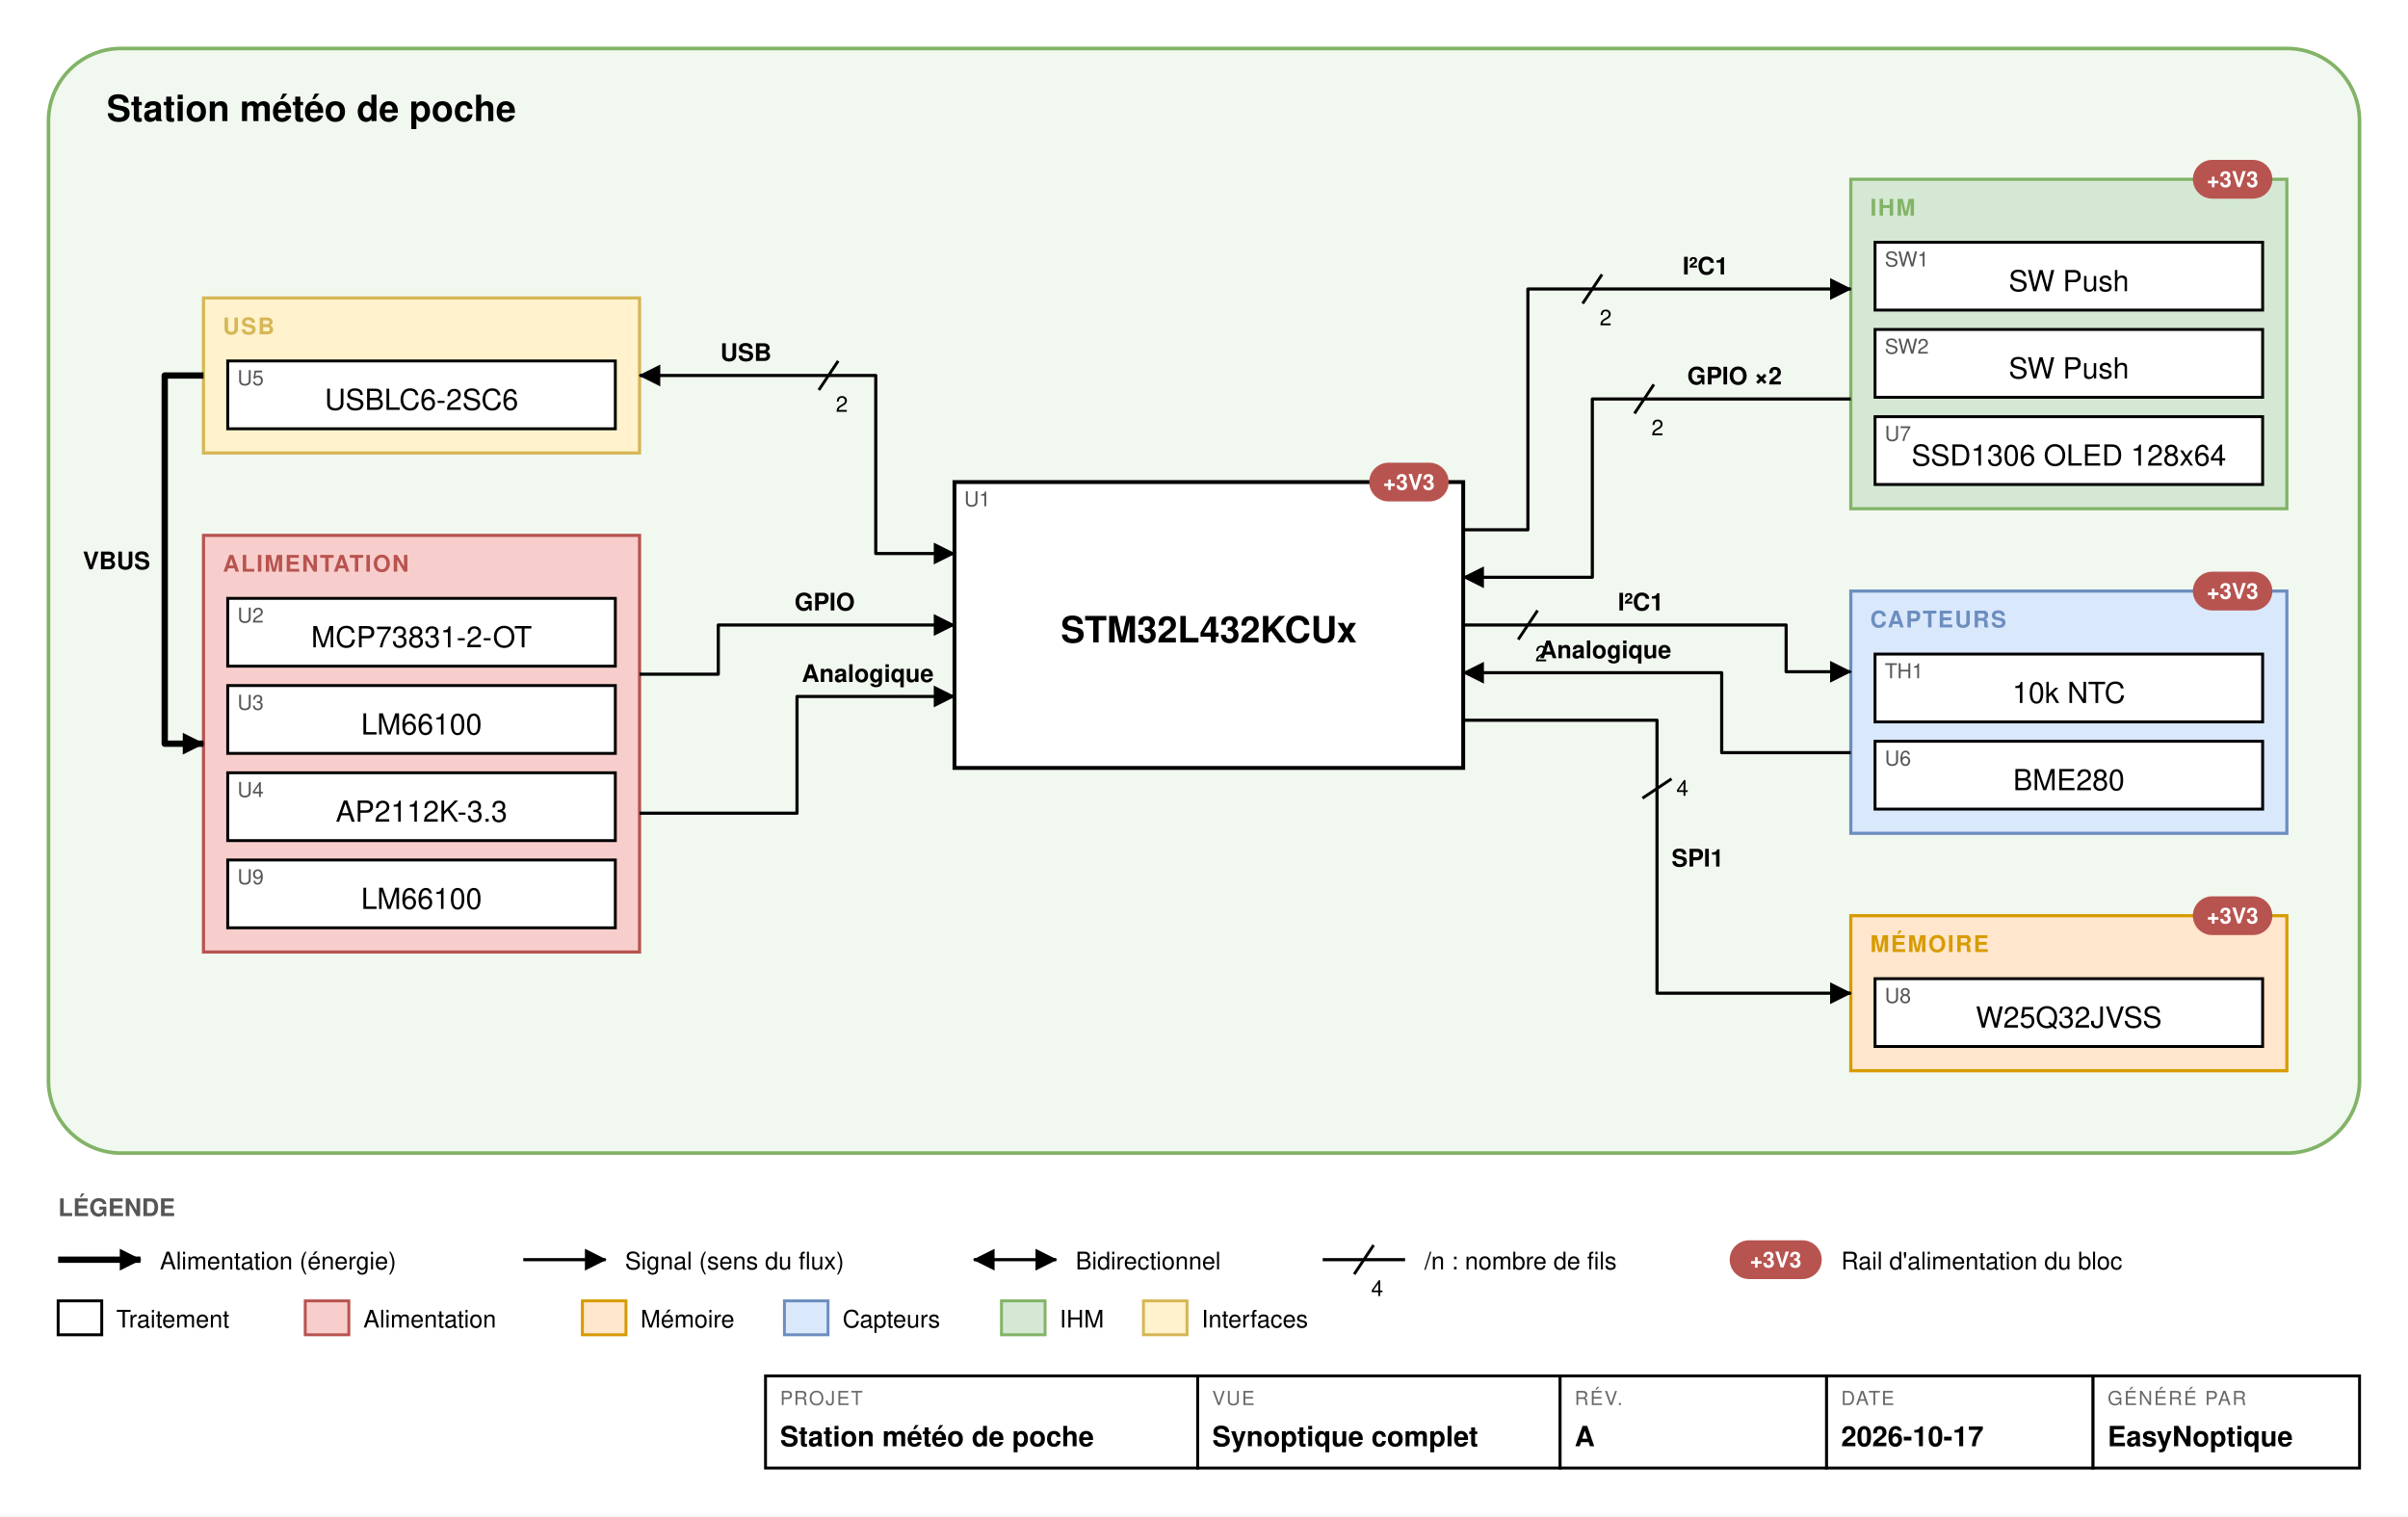
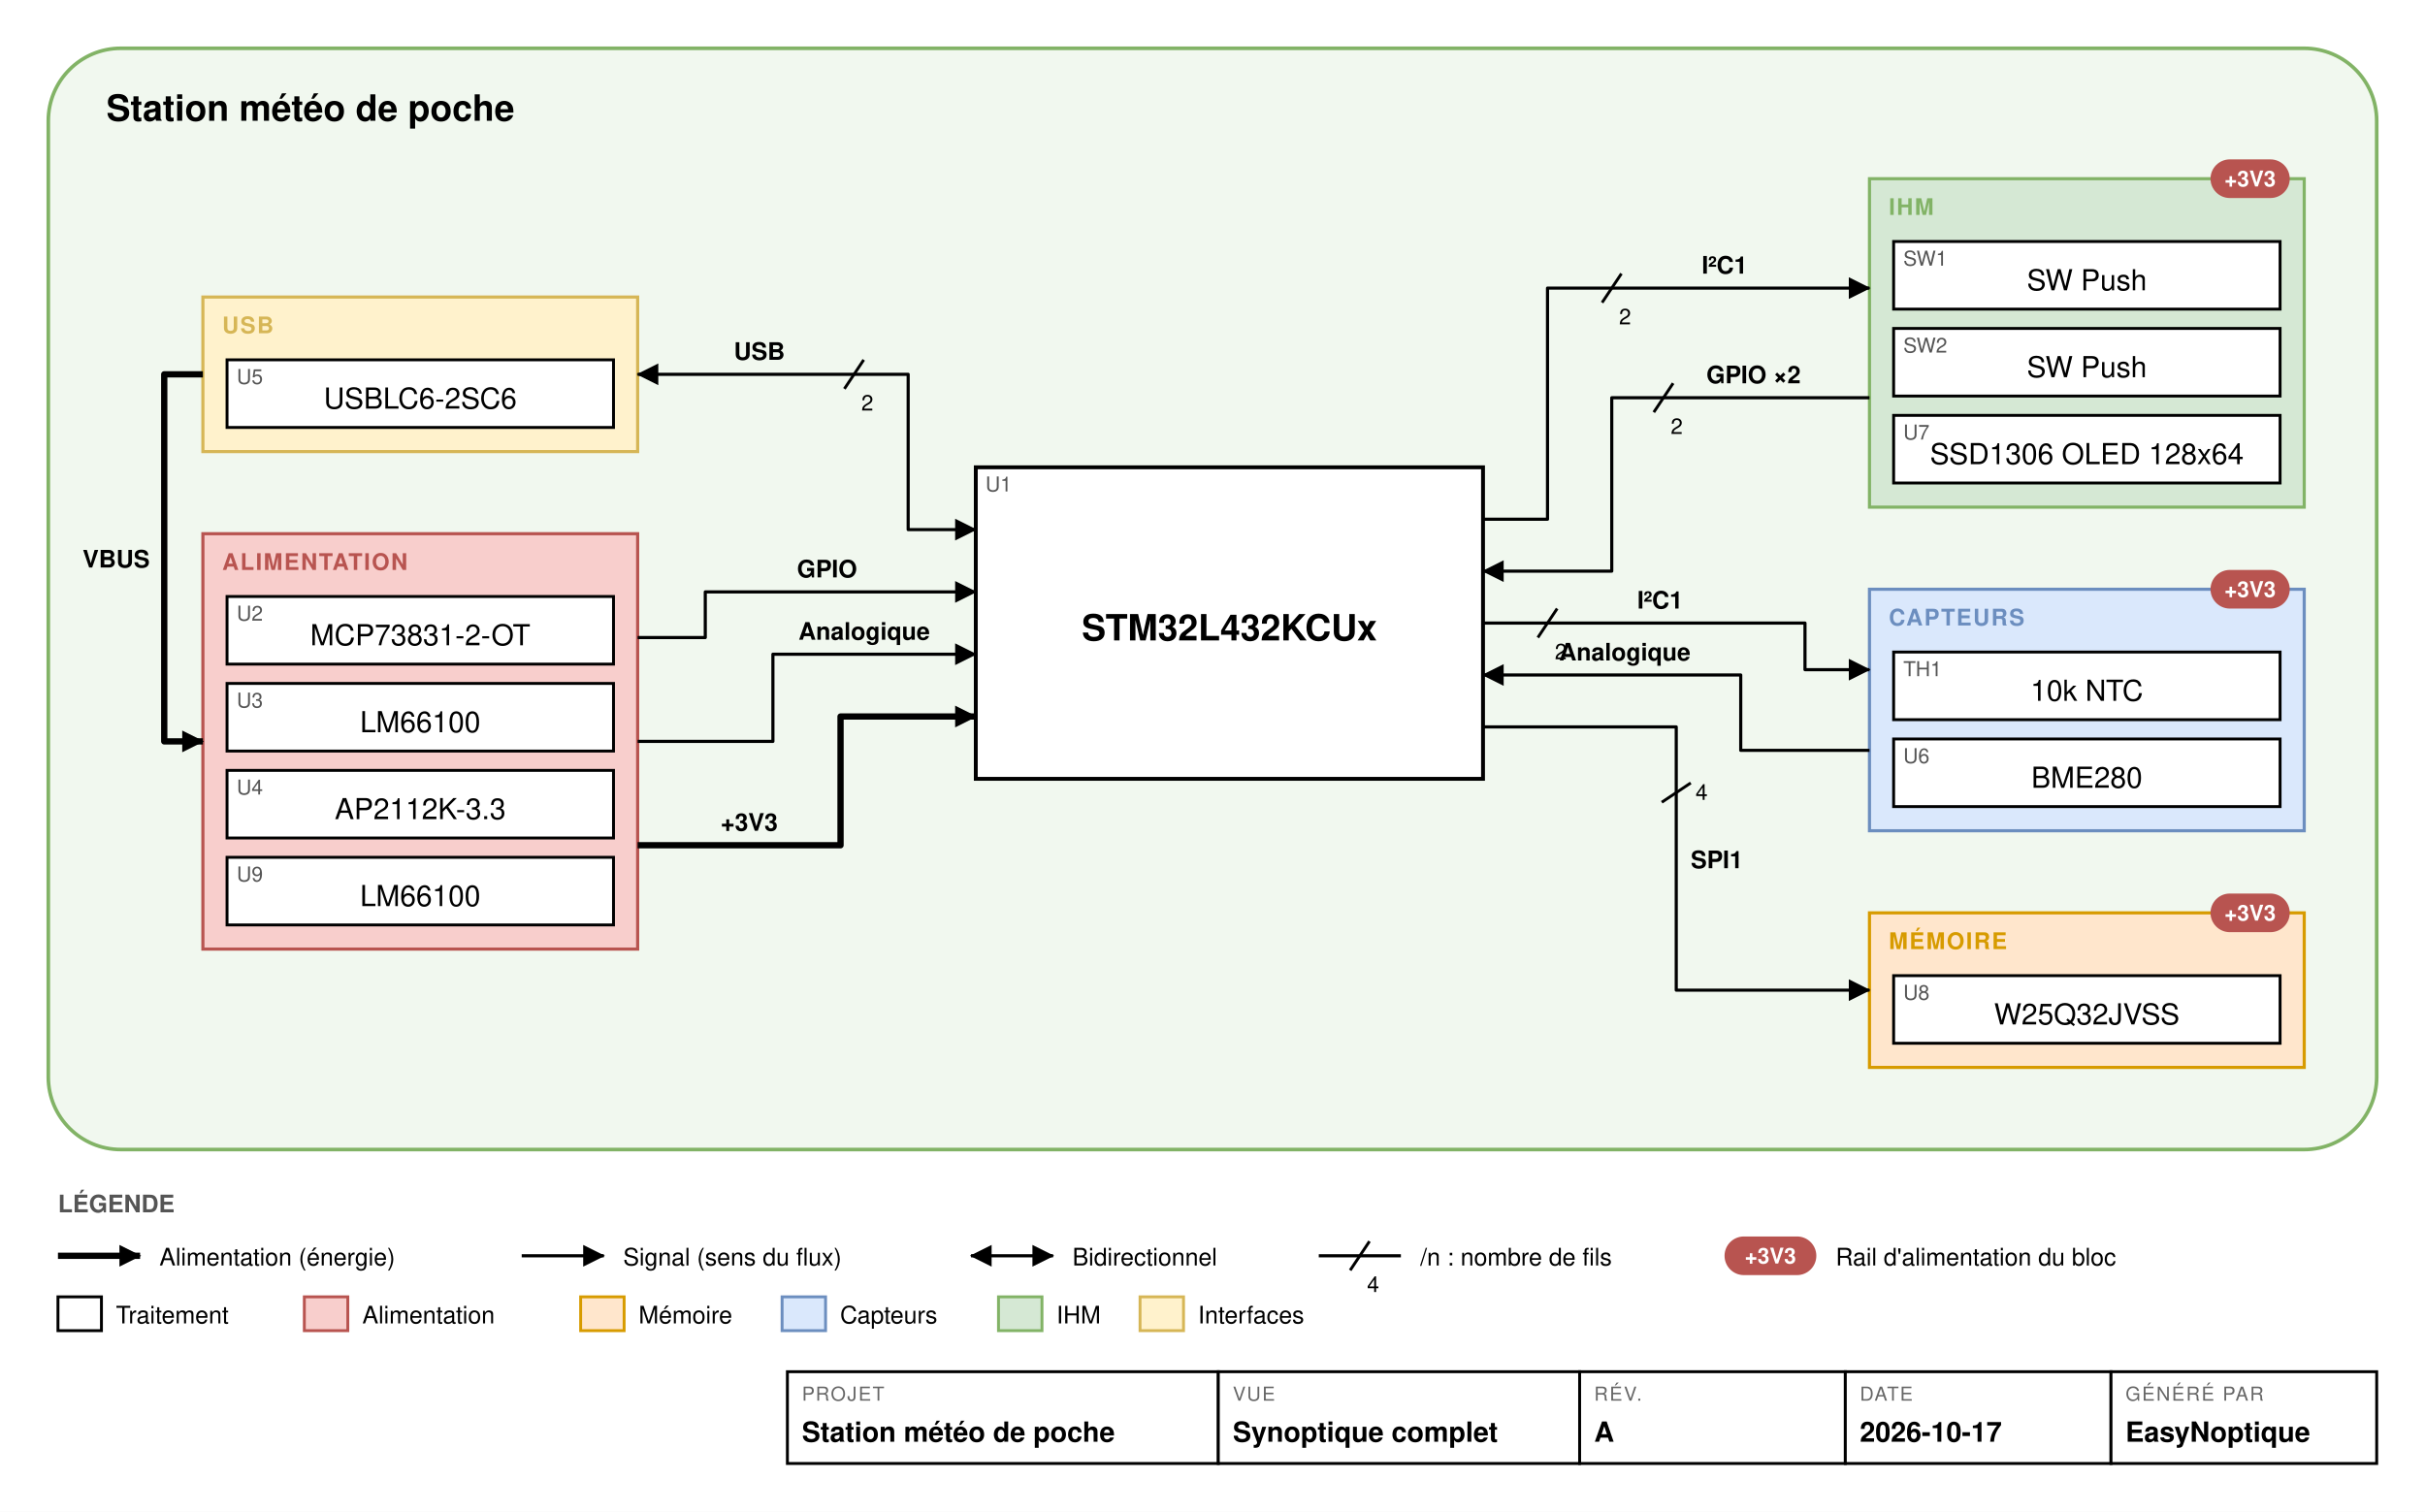
- <svg xmlns="http://www.w3.org/2000/svg" viewBox="0 0 994 626" width="994" height="626" font-family="Helvetica, Arial, sans-serif" role="img" aria-label="Synoptique complet">
+ <svg xmlns="http://www.w3.org/2000/svg" viewBox="0 0 1004 626" width="1004" height="626" font-family="Helvetica, Arial, sans-serif" role="img" aria-label="Synoptique complet">
  <defs>
    <marker id="arrow-svg" viewBox="0 0 10 10" refX="9.5" refY="5" markerWidth="9" markerHeight="9" orient="auto-start-reverse" markerUnits="userSpaceOnUse">
      <path d="M0 0 L10 5 L0 10 z" fill="#000000" />
    </marker>
  </defs>
-   <rect width="994" height="626" fill="#ffffff" />
-   <rect x="20" y="20" width="954" height="456" rx="30" fill="#f1f8ef" stroke="#82b366" stroke-width="1.5" />
+   <rect width="1004" height="626" fill="#ffffff" />
+   <rect x="20" y="20" width="964" height="456" rx="30" fill="#f1f8ef" stroke="#82b366" stroke-width="1.5" />
  <g data-block="alim" class="blk">
    <rect x="84" y="221" width="180" height="172" fill="#f8cecc" stroke="#b85450" stroke-width="1.3" />
    <text x="92" y="236" font-size="9.5" font-weight="bold" letter-spacing="0.6" fill="#b85450">ALIMENTATION</text>
  </g>
  <g data-block="capteurs" class="blk">
-     <rect x="764" y="244" width="180" height="100" fill="#dae8fc" stroke="#6c8ebf" stroke-width="1.3" />
-     <text x="772" y="259" font-size="9.5" font-weight="bold" letter-spacing="0.6" fill="#6c8ebf">CAPTEURS</text>
-   </g>
-   <g data-block="ihm" class="blk">
-     <rect x="764" y="74" width="180" height="136" fill="#d5e8d4" stroke="#82b366" stroke-width="1.3" />
-     <text x="772" y="89" font-size="9.5" font-weight="bold" letter-spacing="0.6" fill="#82b366">IHM</text>
+     <rect x="774" y="244" width="180" height="100" fill="#dae8fc" stroke="#6c8ebf" stroke-width="1.3" />
+     <text x="782" y="259" font-size="9.5" font-weight="bold" letter-spacing="0.6" fill="#6c8ebf">CAPTEURS</text>
+   </g>
+   <g data-block="ihm" class="blk">
+     <rect x="774" y="74" width="180" height="136" fill="#d5e8d4" stroke="#82b366" stroke-width="1.3" />
+     <text x="782" y="89" font-size="9.5" font-weight="bold" letter-spacing="0.6" fill="#82b366">IHM</text>
  </g>
  <g data-block="memoire" class="blk">
-     <rect x="764" y="378" width="180" height="64" fill="#ffe6cc" stroke="#d79b00" stroke-width="1.3" />
-     <text x="772" y="393" font-size="9.5" font-weight="bold" letter-spacing="0.6" fill="#d79b00">MÉMOIRE</text>
+     <rect x="774" y="378" width="180" height="64" fill="#ffe6cc" stroke="#d79b00" stroke-width="1.3" />
+     <text x="782" y="393" font-size="9.5" font-weight="bold" letter-spacing="0.6" fill="#d79b00">MÉMOIRE</text>
  </g>
  <g data-block="usb" class="blk">
    <rect x="84" y="123" width="180" height="64" fill="#fff2cc" stroke="#d6b656" stroke-width="1.3" />
    <text x="92" y="138" font-size="9.5" font-weight="bold" letter-spacing="0.6" fill="#d6b656">USB</text>
  </g>
  <g class="edge k-gpio" data-kind="gpio">
-     <path d="M394 258 L296.5 258 L296.5 278.3 L264 278.3" fill="none" stroke="#000000" stroke-width="1.3" stroke-linejoin="round" marker-start="url(#arrow-svg)" />
-     <text x="340.4" y="252" text-anchor="middle" font-size="10" font-weight="bold" paint-order="stroke" stroke="#f1f8ef" stroke-width="3" stroke-linejoin="round">GPIO</text>
+     <path d="M404 245.1 L292 245.1 L292 264 L264 264" fill="none" stroke="#000000" stroke-width="1.3" stroke-linejoin="round" marker-start="url(#arrow-svg)" />
+     <text x="342.4" y="239.1" text-anchor="middle" font-size="10" font-weight="bold" paint-order="stroke" stroke="#f1f8ef" stroke-width="3" stroke-linejoin="round">GPIO</text>
  </g>
  <g class="edge k-analog" data-kind="analog">
-     <path d="M394 287.5 L329 287.5 L329 335.7 L264 335.7" fill="none" stroke="#000000" stroke-width="1.3" stroke-linejoin="round" marker-start="url(#arrow-svg)" />
-     <text x="358.2" y="281.5" text-anchor="middle" font-size="10" font-weight="bold" paint-order="stroke" stroke="#f1f8ef" stroke-width="3" stroke-linejoin="round">Analogique</text>
+     <path d="M404 270.9 L320 270.9 L320 307 L264 307" fill="none" stroke="#000000" stroke-width="1.3" stroke-linejoin="round" marker-start="url(#arrow-svg)" />
+     <text x="357.8" y="264.9" text-anchor="middle" font-size="10" font-weight="bold" paint-order="stroke" stroke="#f1f8ef" stroke-width="3" stroke-linejoin="round">Analogique</text>
+   </g>
+   <g class="edge k-power" data-kind="power">
+     <path d="M264 350 L348 350 L348 296.7 L404 296.7" fill="none" stroke="#000000" stroke-width="2.6" stroke-linejoin="round" marker-end="url(#arrow-svg)" />
+     <text x="310.2" y="344" text-anchor="middle" font-size="10" font-weight="bold" paint-order="stroke" stroke="#f1f8ef" stroke-width="3" stroke-linejoin="round">+3V3</text>
  </g>
  <g class="edge k-usb" data-kind="usb">
-     <path d="M394 228.5 L361.5 228.5 L361.5 155 L264 155" fill="none" stroke="#000000" stroke-width="1.3" stroke-linejoin="round" marker-end="url(#arrow-svg)" marker-start="url(#arrow-svg)" />
-     <line x1="338" y1="161" x2="346" y2="149" stroke="#000000" stroke-width="1.2" />
-     <text x="345" y="170" font-size="9">2</text>
-     <text x="307.9" y="149" text-anchor="middle" font-size="10" font-weight="bold" paint-order="stroke" stroke="#f1f8ef" stroke-width="3" stroke-linejoin="round">USB</text>
+     <path d="M404 219.3 L376 219.3 L376 155 L264 155" fill="none" stroke="#000000" stroke-width="1.3" stroke-linejoin="round" marker-end="url(#arrow-svg)" marker-start="url(#arrow-svg)" />
+     <line x1="349.6" y1="161" x2="357.6" y2="149" stroke="#000000" stroke-width="1.2" />
+     <text x="356.6" y="170" font-size="9">2</text>
+     <text x="314.4" y="149" text-anchor="middle" font-size="10" font-weight="bold" paint-order="stroke" stroke="#f1f8ef" stroke-width="3" stroke-linejoin="round">USB</text>
  </g>
  <g class="edge k-i2c" data-kind="i2c">
-     <path d="M604 218.7 L630.7 218.7 L630.7 119.3 L764 119.3" fill="none" stroke="#000000" stroke-width="1.3" stroke-linejoin="round" marker-end="url(#arrow-svg)" />
-     <line x1="653.3" y1="125.3" x2="661.3" y2="113.3" stroke="#000000" stroke-width="1.2" />
-     <text x="660.3" y="134.3" font-size="9">2</text>
-     <text x="704" y="113.3" text-anchor="middle" font-size="10" font-weight="bold" paint-order="stroke" stroke="#f1f8ef" stroke-width="3" stroke-linejoin="round">I²C1</text>
+     <path d="M614 215 L640.7 215 L640.7 119.3 L774 119.3" fill="none" stroke="#000000" stroke-width="1.3" stroke-linejoin="round" marker-end="url(#arrow-svg)" />
+     <line x1="663.3" y1="125.3" x2="671.3" y2="113.3" stroke="#000000" stroke-width="1.2" />
+     <text x="670.3" y="134.3" font-size="9">2</text>
+     <text x="714" y="113.3" text-anchor="middle" font-size="10" font-weight="bold" paint-order="stroke" stroke="#f1f8ef" stroke-width="3" stroke-linejoin="round">I²C1</text>
  </g>
  <g class="edge k-gpio" data-kind="gpio">
-     <path d="M604 238.3 L657.3 238.3 L657.3 164.7 L764 164.7" fill="none" stroke="#000000" stroke-width="1.3" stroke-linejoin="round" marker-start="url(#arrow-svg)" />
-     <line x1="674.7" y1="170.7" x2="682.7" y2="158.7" stroke="#000000" stroke-width="1.2" />
-     <text x="681.7" y="179.7" font-size="9">2</text>
-     <text x="716" y="158.7" text-anchor="middle" font-size="10" font-weight="bold" paint-order="stroke" stroke="#f1f8ef" stroke-width="3" stroke-linejoin="round">GPIO ×2</text>
+     <path d="M614 236.5 L667.3 236.5 L667.3 164.7 L774 164.7" fill="none" stroke="#000000" stroke-width="1.3" stroke-linejoin="round" marker-start="url(#arrow-svg)" />
+     <line x1="684.7" y1="170.7" x2="692.7" y2="158.7" stroke="#000000" stroke-width="1.2" />
+     <text x="691.7" y="179.7" font-size="9">2</text>
+     <text x="726" y="158.7" text-anchor="middle" font-size="10" font-weight="bold" paint-order="stroke" stroke="#f1f8ef" stroke-width="3" stroke-linejoin="round">GPIO ×2</text>
  </g>
  <g class="edge k-spi" data-kind="spi">
-     <path d="M604 297.3 L684 297.3 L684 410 L764 410" fill="none" stroke="#000000" stroke-width="1.3" stroke-linejoin="round" marker-end="url(#arrow-svg)" />
-     <line x1="678" y1="329.5" x2="690" y2="321.5" stroke="#000000" stroke-width="1.2" />
-     <text x="692" y="328.5" font-size="9">4</text>
-     <text x="690" y="357.7" text-anchor="start" font-size="10" font-weight="bold" paint-order="stroke" stroke="#f1f8ef" stroke-width="3" stroke-linejoin="round">SPI1</text>
+     <path d="M614 301 L694 301 L694 410 L774 410" fill="none" stroke="#000000" stroke-width="1.3" stroke-linejoin="round" marker-end="url(#arrow-svg)" />
+     <line x1="688" y1="332.2" x2="700" y2="324.2" stroke="#000000" stroke-width="1.2" />
+     <text x="702" y="331.2" font-size="9">4</text>
+     <text x="700" y="359.5" text-anchor="start" font-size="10" font-weight="bold" paint-order="stroke" stroke="#f1f8ef" stroke-width="3" stroke-linejoin="round">SPI1</text>
  </g>
  <g class="edge k-analog" data-kind="analog">
-     <path d="M604 277.7 L710.7 277.7 L710.7 310.7 L764 310.7" fill="none" stroke="#000000" stroke-width="1.3" stroke-linejoin="round" marker-start="url(#arrow-svg)" />
-     <text x="662.7" y="271.7" text-anchor="middle" font-size="10" font-weight="bold" paint-order="stroke" stroke="#f1f8ef" stroke-width="3" stroke-linejoin="round">Analogique</text>
+     <path d="M614 279.5 L720.7 279.5 L720.7 310.7 L774 310.7" fill="none" stroke="#000000" stroke-width="1.3" stroke-linejoin="round" marker-start="url(#arrow-svg)" />
+     <text x="672.7" y="273.5" text-anchor="middle" font-size="10" font-weight="bold" paint-order="stroke" stroke="#f1f8ef" stroke-width="3" stroke-linejoin="round">Analogique</text>
  </g>
  <g class="edge k-i2c" data-kind="i2c">
-     <path d="M604 258 L737.3 258 L737.3 277.3 L764 277.3" fill="none" stroke="#000000" stroke-width="1.3" stroke-linejoin="round" marker-end="url(#arrow-svg)" />
-     <line x1="626.7" y1="264" x2="634.7" y2="252" stroke="#000000" stroke-width="1.2" />
-     <text x="633.7" y="273" font-size="9">2</text>
-     <text x="677.3" y="252" text-anchor="middle" font-size="10" font-weight="bold" paint-order="stroke" stroke="#f1f8ef" stroke-width="3" stroke-linejoin="round">I²C1</text>
+     <path d="M614 258 L747.3 258 L747.3 277.3 L774 277.3" fill="none" stroke="#000000" stroke-width="1.3" stroke-linejoin="round" marker-end="url(#arrow-svg)" />
+     <line x1="636.7" y1="264" x2="644.7" y2="252" stroke="#000000" stroke-width="1.2" />
+     <text x="643.7" y="273" font-size="9">2</text>
+     <text x="687.3" y="252" text-anchor="middle" font-size="10" font-weight="bold" paint-order="stroke" stroke="#f1f8ef" stroke-width="3" stroke-linejoin="round">I²C1</text>
  </g>
  <g class="edge k-power" data-kind="power">
    <path d="M84 155 L68 155 L68 307 L84 307" fill="none" stroke="#000000" stroke-width="2.6" stroke-linejoin="round" marker-end="url(#arrow-svg)" />
    <text x="62" y="235" text-anchor="end" font-size="10" font-weight="bold" paint-order="stroke" stroke="#f1f8ef" stroke-width="3" stroke-linejoin="round">VBUS</text>
  </g>
  <g class="edge k-legend" data-kind="legend">
    <path d="M24 520 L58 520" fill="none" stroke="#000000" stroke-width="2.6" stroke-linejoin="round" marker-end="url(#arrow-svg)" />
  </g>
  <g class="edge k-legend" data-kind="legend">
    <path d="M216 520 L250 520" fill="none" stroke="#000000" stroke-width="1.3" stroke-linejoin="round" marker-end="url(#arrow-svg)" />
  </g>
  <g class="edge k-legend" data-kind="legend">
    <path d="M402 520 L436 520" fill="none" stroke="#000000" stroke-width="1.3" stroke-linejoin="round" marker-end="url(#arrow-svg)" marker-start="url(#arrow-svg)" />
  </g>
  <g class="edge k-legend" data-kind="legend">
    <path d="M546 520 L580 520" fill="none" stroke="#000000" stroke-width="1.3" stroke-linejoin="round" />
    <line x1="559" y1="526" x2="567" y2="514" stroke="#000000" stroke-width="1.2" />
    <text x="566" y="535" font-size="9">4</text>
  </g>
  <g data-block="mcu" class="blk">
-     <rect x="394" y="199" width="210" height="118" fill="#ffffff" stroke="#000000" stroke-width="1.6" />
-     <text x="499" y="265.2" text-anchor="middle" font-size="15" font-weight="bold" fill="#000000">STM32L432KCUx</text>
-     <text x="398" y="209" font-size="8.5" fill="#555555">U1</text>
+     <rect x="404" y="193.5" width="210" height="129" fill="#ffffff" stroke="#000000" stroke-width="1.6" />
+     <text x="509" y="265.2" text-anchor="middle" font-size="15" font-weight="bold" fill="#000000">STM32L432KCUx</text>
+     <text x="408" y="203.5" font-size="8.5" fill="#555555">U1</text>
  </g>
  <g data-block="alim" class="blk">
    <rect x="94" y="247" width="160" height="28" fill="#ffffff" stroke="#000000" stroke-width="1.2" />
    <text x="174" y="267.2" text-anchor="middle" font-size="12" font-weight="normal" fill="#000000">MCP73831-2-OT</text>
    <text x="98" y="257" font-size="8.5" fill="#555555">U2</text>
  </g>
  <g data-block="alim" class="blk">
    <rect x="94" y="283" width="160" height="28" fill="#ffffff" stroke="#000000" stroke-width="1.2" />
    <text x="174" y="303.2" text-anchor="middle" font-size="12" font-weight="normal" fill="#000000">LM66100</text>
    <text x="98" y="293" font-size="8.5" fill="#555555">U3</text>
  </g>
  <g data-block="alim" class="blk">
    <rect x="94" y="319" width="160" height="28" fill="#ffffff" stroke="#000000" stroke-width="1.2" />
    <text x="174" y="339.2" text-anchor="middle" font-size="12" font-weight="normal" fill="#000000">AP2112K-3.3</text>
    <text x="98" y="329" font-size="8.5" fill="#555555">U4</text>
  </g>
  <g data-block="alim" class="blk">
    <rect x="94" y="355" width="160" height="28" fill="#ffffff" stroke="#000000" stroke-width="1.2" />
    <text x="174" y="375.2" text-anchor="middle" font-size="12" font-weight="normal" fill="#000000">LM66100</text>
    <text x="98" y="365" font-size="8.5" fill="#555555">U9</text>
  </g>
  <g data-block="capteurs" class="blk">
-     <rect x="774" y="270" width="160" height="28" fill="#ffffff" stroke="#000000" stroke-width="1.2" />
-     <text x="854" y="290.2" text-anchor="middle" font-size="12" font-weight="normal" fill="#000000">10k NTC</text>
-     <text x="778" y="280" font-size="8.5" fill="#555555">TH1</text>
+     <rect x="784" y="270" width="160" height="28" fill="#ffffff" stroke="#000000" stroke-width="1.2" />
+     <text x="864" y="290.2" text-anchor="middle" font-size="12" font-weight="normal" fill="#000000">10k NTC</text>
+     <text x="788" y="280" font-size="8.5" fill="#555555">TH1</text>
  </g>
  <g data-block="capteurs" class="blk">
-     <rect x="774" y="306" width="160" height="28" fill="#ffffff" stroke="#000000" stroke-width="1.2" />
-     <text x="854" y="326.2" text-anchor="middle" font-size="12" font-weight="normal" fill="#000000">BME280</text>
-     <text x="778" y="316" font-size="8.5" fill="#555555">U6</text>
-   </g>
-   <g data-block="ihm" class="blk">
-     <rect x="774" y="100" width="160" height="28" fill="#ffffff" stroke="#000000" stroke-width="1.2" />
-     <text x="854" y="120.2" text-anchor="middle" font-size="12" font-weight="normal" fill="#000000">SW Push</text>
-     <text x="778" y="110" font-size="8.5" fill="#555555">SW1</text>
-   </g>
-   <g data-block="ihm" class="blk">
-     <rect x="774" y="136" width="160" height="28" fill="#ffffff" stroke="#000000" stroke-width="1.2" />
-     <text x="854" y="156.2" text-anchor="middle" font-size="12" font-weight="normal" fill="#000000">SW Push</text>
-     <text x="778" y="146" font-size="8.5" fill="#555555">SW2</text>
-   </g>
-   <g data-block="ihm" class="blk">
-     <rect x="774" y="172" width="160" height="28" fill="#ffffff" stroke="#000000" stroke-width="1.2" />
-     <text x="854" y="192.2" text-anchor="middle" font-size="12" font-weight="normal" fill="#000000">SSD1306 OLED 128x64</text>
-     <text x="778" y="182" font-size="8.5" fill="#555555">U7</text>
+     <rect x="784" y="306" width="160" height="28" fill="#ffffff" stroke="#000000" stroke-width="1.2" />
+     <text x="864" y="326.2" text-anchor="middle" font-size="12" font-weight="normal" fill="#000000">BME280</text>
+     <text x="788" y="316" font-size="8.5" fill="#555555">U6</text>
+   </g>
+   <g data-block="ihm" class="blk">
+     <rect x="784" y="100" width="160" height="28" fill="#ffffff" stroke="#000000" stroke-width="1.2" />
+     <text x="864" y="120.2" text-anchor="middle" font-size="12" font-weight="normal" fill="#000000">SW Push</text>
+     <text x="788" y="110" font-size="8.5" fill="#555555">SW1</text>
+   </g>
+   <g data-block="ihm" class="blk">
+     <rect x="784" y="136" width="160" height="28" fill="#ffffff" stroke="#000000" stroke-width="1.2" />
+     <text x="864" y="156.2" text-anchor="middle" font-size="12" font-weight="normal" fill="#000000">SW Push</text>
+     <text x="788" y="146" font-size="8.5" fill="#555555">SW2</text>
+   </g>
+   <g data-block="ihm" class="blk">
+     <rect x="784" y="172" width="160" height="28" fill="#ffffff" stroke="#000000" stroke-width="1.2" />
+     <text x="864" y="192.2" text-anchor="middle" font-size="12" font-weight="normal" fill="#000000">SSD1306 OLED 128x64</text>
+     <text x="788" y="182" font-size="8.5" fill="#555555">U7</text>
  </g>
  <g data-block="memoire" class="blk">
-     <rect x="774" y="404" width="160" height="28" fill="#ffffff" stroke="#000000" stroke-width="1.2" />
-     <text x="854" y="424.2" text-anchor="middle" font-size="12" font-weight="normal" fill="#000000">W25Q32JVSS</text>
-     <text x="778" y="414" font-size="8.5" fill="#555555">U8</text>
+     <rect x="784" y="404" width="160" height="28" fill="#ffffff" stroke="#000000" stroke-width="1.2" />
+     <text x="864" y="424.2" text-anchor="middle" font-size="12" font-weight="normal" fill="#000000">W25Q32JVSS</text>
+     <text x="788" y="414" font-size="8.5" fill="#555555">U8</text>
  </g>
  <g data-block="usb" class="blk">
    <rect x="94" y="149" width="160" height="28" fill="#ffffff" stroke="#000000" stroke-width="1.2" />
    <text x="174" y="169.2" text-anchor="middle" font-size="12" font-weight="normal" fill="#000000">USBLC6-2SC6</text>
    <text x="98" y="159" font-size="8.5" fill="#555555">U5</text>
  </g>
  <g>
    <rect x="24" y="537" width="18" height="14" fill="#ffffff" stroke="#000000" stroke-width="1.2" />
  </g>
  <g>
    <rect x="126" y="537" width="18" height="14" fill="#f8cecc" stroke="#b85450" stroke-width="1.2" />
  </g>
  <g>
    <rect x="240.4" y="537" width="18" height="14" fill="#ffe6cc" stroke="#d79b00" stroke-width="1.2" />
  </g>
  <g>
    <rect x="323.8" y="537" width="18" height="14" fill="#dae8fc" stroke="#6c8ebf" stroke-width="1.2" />
  </g>
  <g>
    <rect x="413.4" y="537" width="18" height="14" fill="#d5e8d4" stroke="#82b366" stroke-width="1.2" />
  </g>
  <g>
    <rect x="472" y="537" width="18" height="14" fill="#fff2cc" stroke="#d6b656" stroke-width="1.2" />
  </g>
  <g>
-     <rect x="316" y="568" width="178.4" height="38" fill="#ffffff" stroke="#000000" stroke-width="1.2" />
-     <text x="322" y="580" font-size="8" letter-spacing="0.6" fill="#666666">PROJET</text>
-     <text x="322" y="597" font-size="11.5" font-weight="bold">Station météo de poche</text>
-   </g>
-   <g>
-     <rect x="494.4" y="568" width="149.6" height="38" fill="#ffffff" stroke="#000000" stroke-width="1.2" />
-     <text x="500.4" y="580" font-size="8" letter-spacing="0.6" fill="#666666">VUE</text>
-     <text x="500.4" y="597" font-size="11.5" font-weight="bold">Synoptique complet</text>
-   </g>
-   <g>
-     <rect x="644" y="568" width="110" height="38" fill="#ffffff" stroke="#000000" stroke-width="1.2" />
-     <text x="650" y="580" font-size="8" letter-spacing="0.6" fill="#666666">RÉV.</text>
-     <text x="650" y="597" font-size="11.5" font-weight="bold">A</text>
-   </g>
-   <g>
-     <rect x="754" y="568" width="110" height="38" fill="#ffffff" stroke="#000000" stroke-width="1.2" />
-     <text x="760" y="580" font-size="8" letter-spacing="0.6" fill="#666666">DATE</text>
-     <text x="760" y="597" font-size="11.5" font-weight="bold">2026-10-17</text>
-   </g>
-   <g>
-     <rect x="864" y="568" width="110" height="38" fill="#ffffff" stroke="#000000" stroke-width="1.2" />
-     <text x="870" y="580" font-size="8" letter-spacing="0.6" fill="#666666">GÉNÉRÉ PAR</text>
-     <text x="870" y="597" font-size="11.5" font-weight="bold">EasyNoptique</text>
-   </g>
-   <g class="badge">
-     <rect x="565.2" y="191" width="32.8" height="16" rx="8" fill="#b85450" />
-     <text x="581.6" y="202.2" text-anchor="middle" font-size="9" font-weight="bold" fill="#ffffff">+3V3</text>
-   </g>
-   <g class="badge">
-     <rect x="905.2" y="236" width="32.8" height="16" rx="8" fill="#b85450" />
-     <text x="921.6" y="247.2" text-anchor="middle" font-size="9" font-weight="bold" fill="#ffffff">+3V3</text>
-   </g>
-   <g class="badge">
-     <rect x="905.2" y="66" width="32.8" height="16" rx="8" fill="#b85450" />
-     <text x="921.6" y="77.2" text-anchor="middle" font-size="9" font-weight="bold" fill="#ffffff">+3V3</text>
-   </g>
-   <g class="badge">
-     <rect x="905.2" y="370" width="32.8" height="16" rx="8" fill="#b85450" />
-     <text x="921.6" y="381.2" text-anchor="middle" font-size="9" font-weight="bold" fill="#ffffff">+3V3</text>
+     <rect x="326" y="568" width="178.4" height="38" fill="#ffffff" stroke="#000000" stroke-width="1.2" />
+     <text x="332" y="580" font-size="8" letter-spacing="0.6" fill="#666666">PROJET</text>
+     <text x="332" y="597" font-size="11.5" font-weight="bold">Station météo de poche</text>
+   </g>
+   <g>
+     <rect x="504.4" y="568" width="149.6" height="38" fill="#ffffff" stroke="#000000" stroke-width="1.2" />
+     <text x="510.4" y="580" font-size="8" letter-spacing="0.6" fill="#666666">VUE</text>
+     <text x="510.4" y="597" font-size="11.5" font-weight="bold">Synoptique complet</text>
+   </g>
+   <g>
+     <rect x="654" y="568" width="110" height="38" fill="#ffffff" stroke="#000000" stroke-width="1.2" />
+     <text x="660" y="580" font-size="8" letter-spacing="0.6" fill="#666666">RÉV.</text>
+     <text x="660" y="597" font-size="11.5" font-weight="bold">A</text>
+   </g>
+   <g>
+     <rect x="764" y="568" width="110" height="38" fill="#ffffff" stroke="#000000" stroke-width="1.2" />
+     <text x="770" y="580" font-size="8" letter-spacing="0.6" fill="#666666">DATE</text>
+     <text x="770" y="597" font-size="11.5" font-weight="bold">2026-10-17</text>
+   </g>
+   <g>
+     <rect x="874" y="568" width="110" height="38" fill="#ffffff" stroke="#000000" stroke-width="1.2" />
+     <text x="880" y="580" font-size="8" letter-spacing="0.6" fill="#666666">GÉNÉRÉ PAR</text>
+     <text x="880" y="597" font-size="11.5" font-weight="bold">EasyNoptique</text>
+   </g>
+   <g class="badge">
+     <rect x="915.2" y="236" width="32.8" height="16" rx="8" fill="#b85450" />
+     <text x="931.6" y="247.2" text-anchor="middle" font-size="9" font-weight="bold" fill="#ffffff">+3V3</text>
+   </g>
+   <g class="badge">
+     <rect x="915.2" y="66" width="32.8" height="16" rx="8" fill="#b85450" />
+     <text x="931.6" y="77.2" text-anchor="middle" font-size="9" font-weight="bold" fill="#ffffff">+3V3</text>
+   </g>
+   <g class="badge">
+     <rect x="915.2" y="370" width="32.8" height="16" rx="8" fill="#b85450" />
+     <text x="931.6" y="381.2" text-anchor="middle" font-size="9" font-weight="bold" fill="#ffffff">+3V3</text>
  </g>
  <g class="badge">
    <rect x="714" y="512" width="38" height="16" rx="8" fill="#b85450" />
    <text x="733" y="523.2" text-anchor="middle" font-size="9" font-weight="bold" fill="#ffffff">+3V3</text>
  </g>
  <text x="44" y="50" text-anchor="start" font-size="15" font-weight="bold" fill="#000000">Station météo de poche</text>
  <text x="24" y="502" text-anchor="start" font-size="10" font-weight="bold" fill="#555555">LÉGENDE</text>
  <text x="66" y="524" text-anchor="start" font-size="10" font-weight="normal" fill="#000000">Alimentation (énergie)</text>
  <text x="258" y="524" text-anchor="start" font-size="10" font-weight="normal" fill="#000000">Signal (sens du flux)</text>
  <text x="444" y="524" text-anchor="start" font-size="10" font-weight="normal" fill="#000000">Bidirectionnel</text>
  <text x="588" y="524" text-anchor="start" font-size="10" font-weight="normal" fill="#000000">/n : nombre de fils</text>
  <text x="760" y="524" text-anchor="start" font-size="10" font-weight="normal" fill="#000000">Rail d'alimentation du bloc</text>
  <text x="48" y="548" text-anchor="start" font-size="10" font-weight="normal" fill="#000000">Traitement</text>
  <text x="150" y="548" text-anchor="start" font-size="10" font-weight="normal" fill="#000000">Alimentation</text>
  <text x="264.4" y="548" text-anchor="start" font-size="10" font-weight="normal" fill="#000000">Mémoire</text>
  <text x="347.8" y="548" text-anchor="start" font-size="10" font-weight="normal" fill="#000000">Capteurs</text>
  <text x="437.4" y="548" text-anchor="start" font-size="10" font-weight="normal" fill="#000000">IHM</text>
  <text x="496" y="548" text-anchor="start" font-size="10" font-weight="normal" fill="#000000">Interfaces</text>
</svg>
